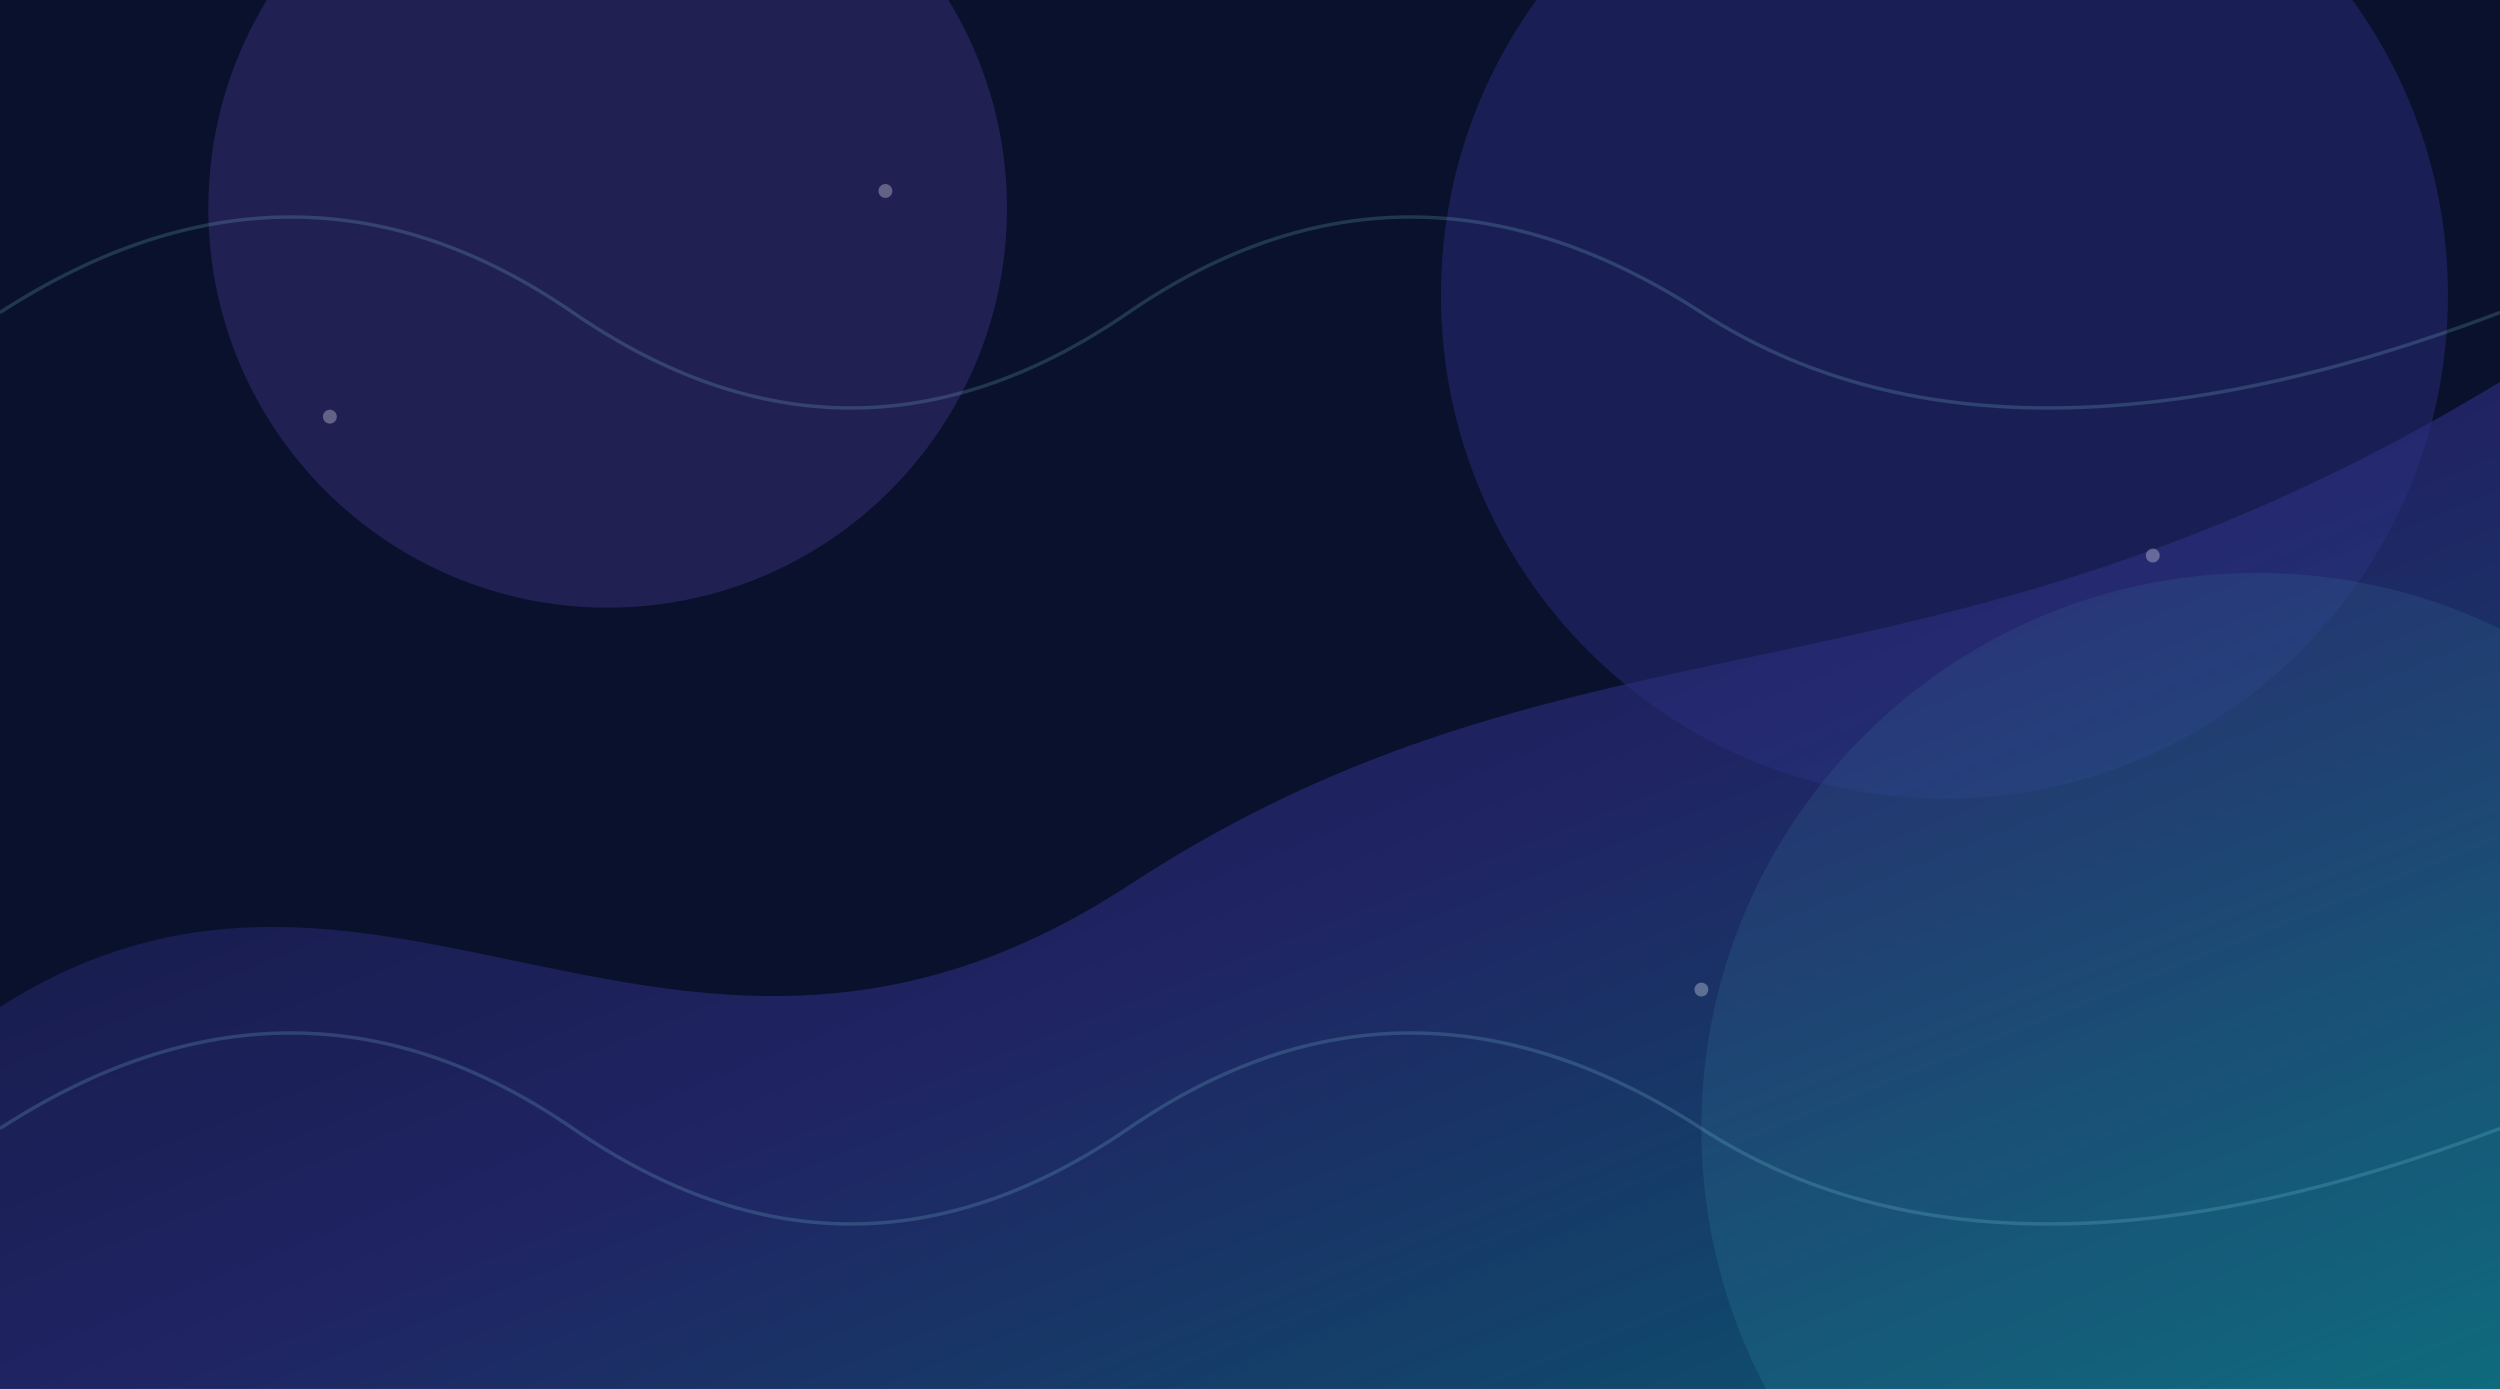
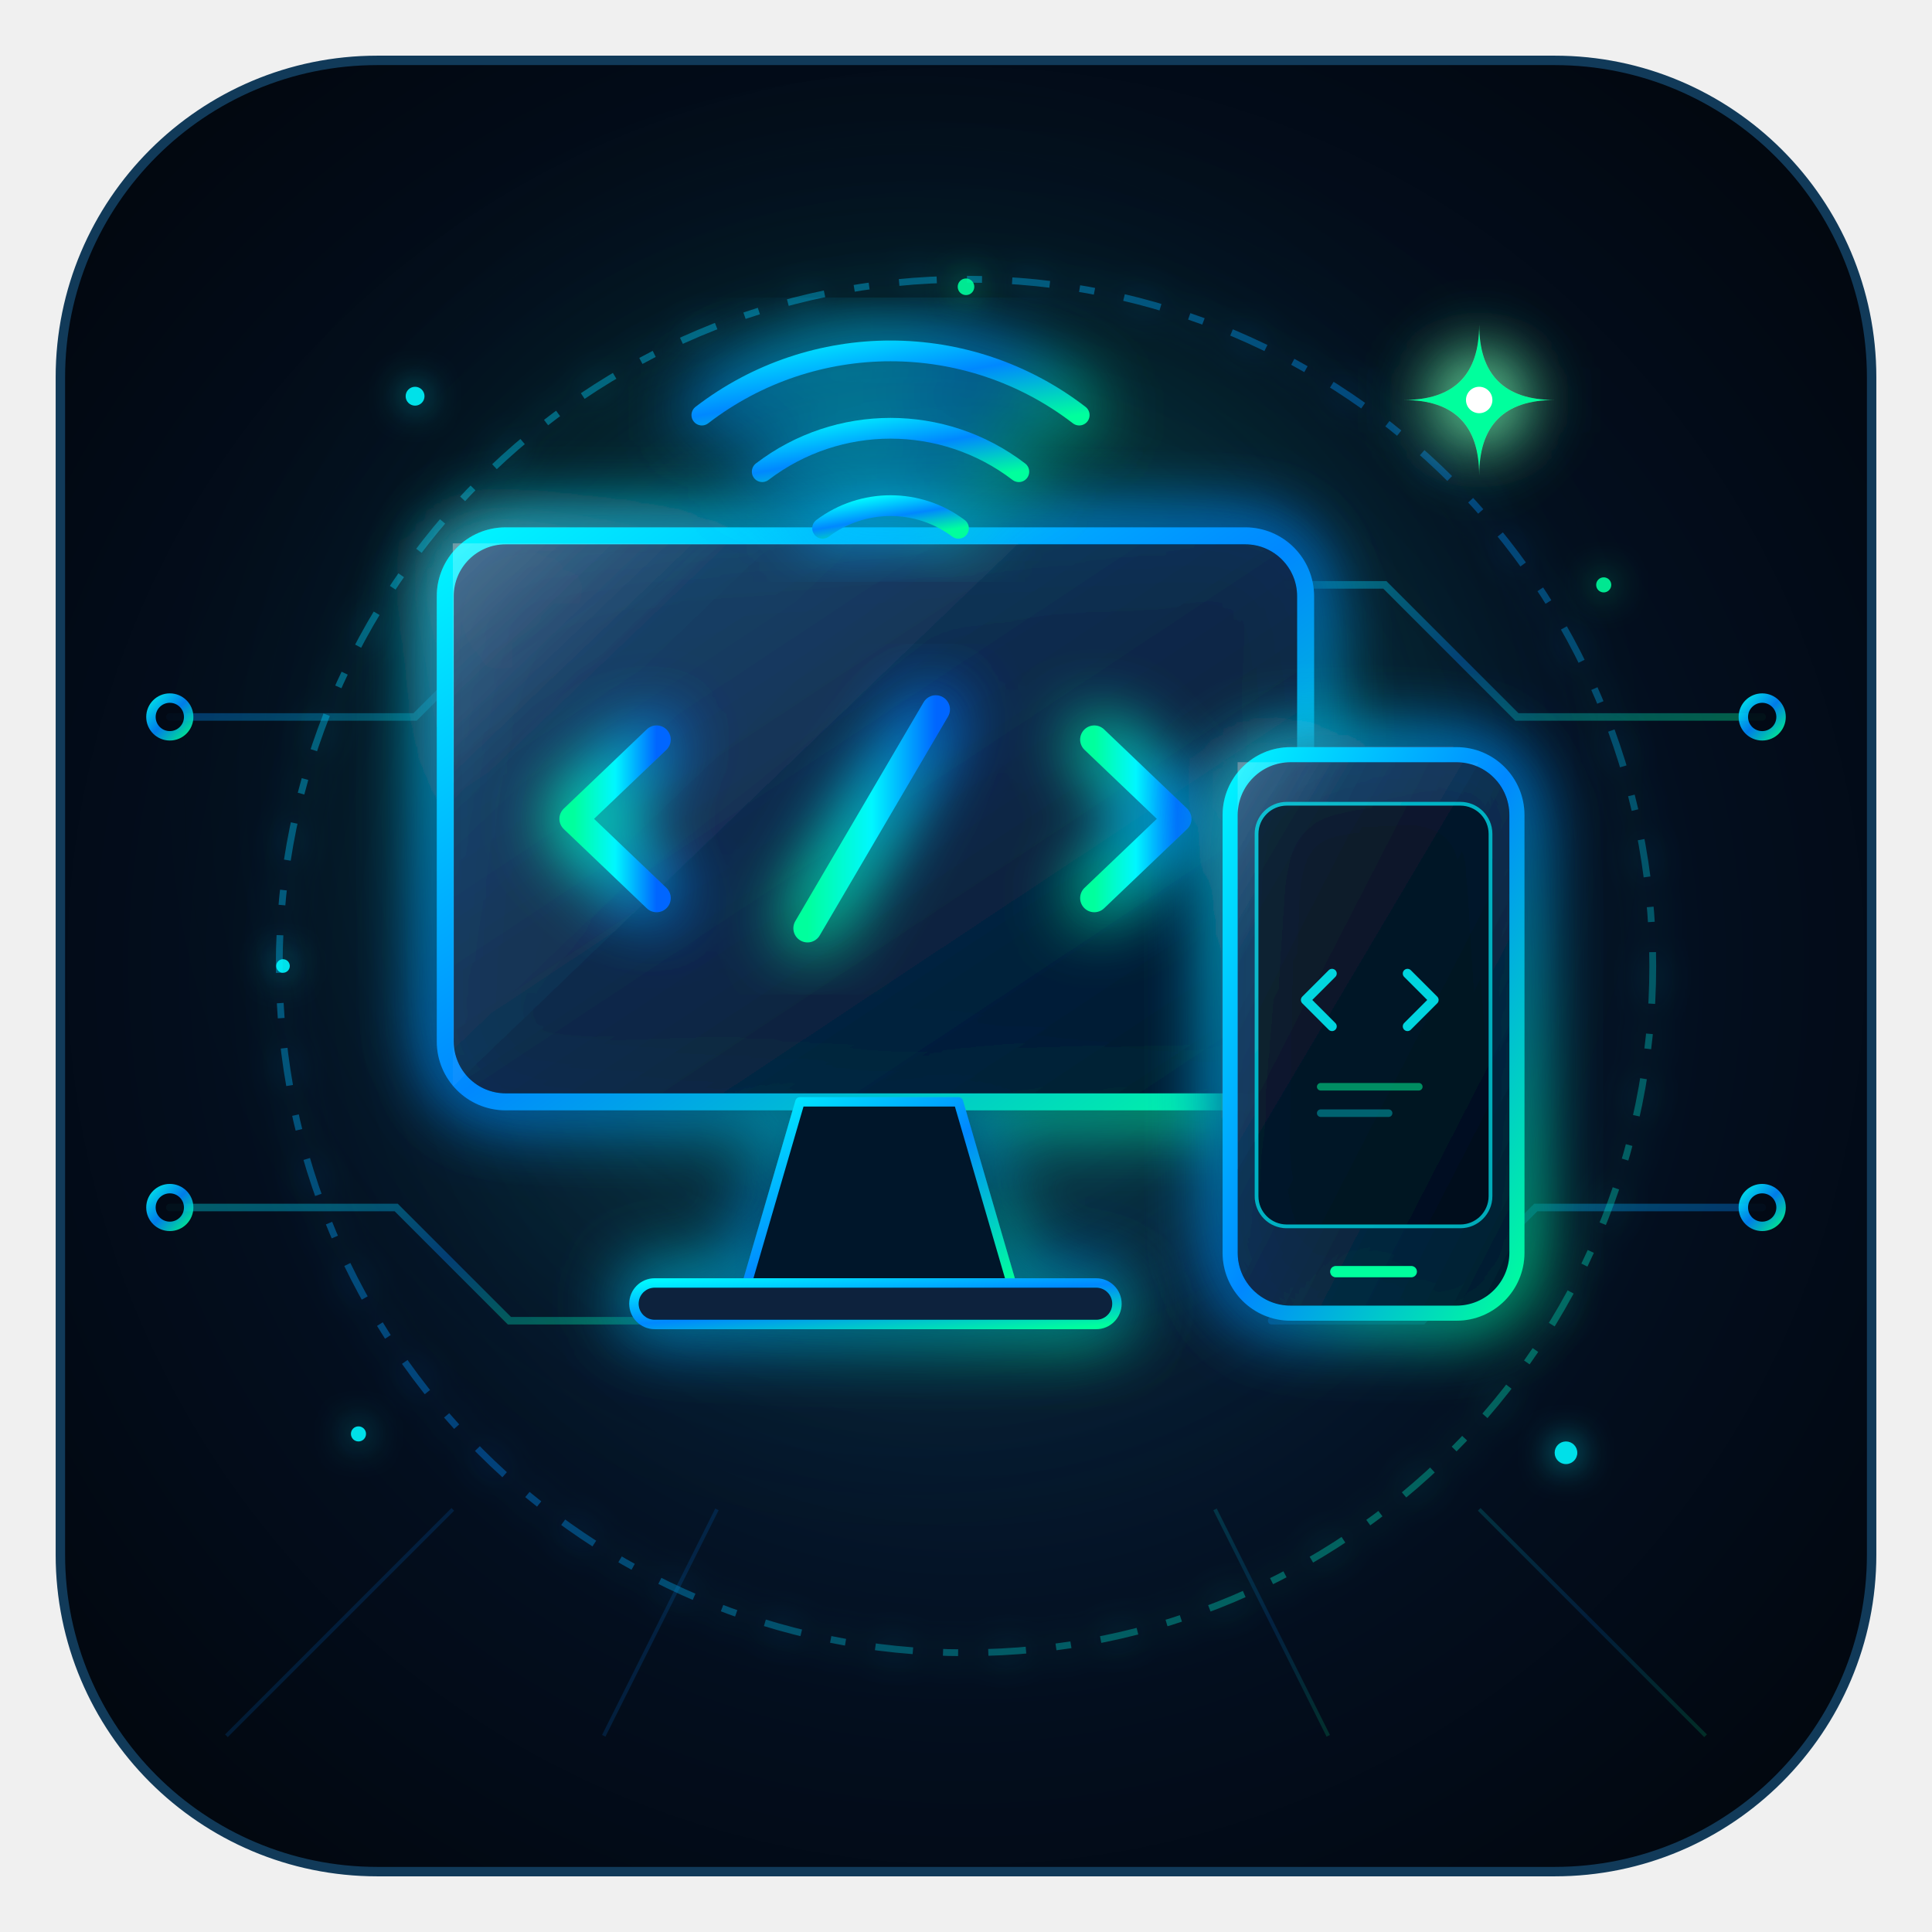
- <svg xmlns="http://www.w3.org/2000/svg" width="1440" height="800" viewBox="0 0 1440 800" role="img" aria-labelledby="title desc">
+ <svg xmlns="http://www.w3.org/2000/svg" viewBox="0 0 512 512" role="img" aria-labelledby="title desc">
  <defs>
-     <linearGradient id="bg" x1="0" y1="0" x2="1" y2="1">
-       <stop stop-color="#10173b" />
-       <stop offset=".52" stop-color="#2A2D7C" />
-       <stop offset="1" stop-color="#087f91" />
+     <radialGradient id="bgGrad" cx="50%" cy="50%" r="75%">
+       <stop offset="0%" stop-color="#0A2C4C" />
+       <stop offset="55%" stop-color="#030E1E" />
+       <stop offset="100%" stop-color="#010408" />
+     </radialGradient>
+     <linearGradient id="neonCyan" x1="0%" y1="0%" x2="100%" y2="100%">
+       <stop offset="0%" stop-color="#00F7FF" />
+       <stop offset="50%" stop-color="#0088FF" />
+       <stop offset="100%" stop-color="#00FF9D" />
    </linearGradient>
-     <linearGradient id="cyan" x1="0" y1="0" x2="1" y2="1">
-       <stop stop-color="#62F5F0" />
-       <stop offset=".55" stop-color="#28A9F6" />
-       <stop offset="1" stop-color="#8A65FF" />
+     <linearGradient id="accentGradient" x1="0%" y1="0%" x2="100%" y2="0%">
+       <stop offset="0%" stop-color="#00FF9D" />
+       <stop offset="50%" stop-color="#00F7FF" />
+       <stop offset="100%" stop-color="#0066FF" />
    </linearGradient>
-     <linearGradient id="coral" x1="0" y1="0" x2="1" y2="1">
-       <stop stop-color="#FF8A83" />
-       <stop offset="1" stop-color="#FF5D9E" />
+     <linearGradient id="glassPanel" x1="0%" y1="0%" x2="100%" y2="100%">
+       <stop offset="0%" stop-color="#0E3D6B" stop-opacity="0.9" />
+       <stop offset="100%" stop-color="#031528" stop-opacity="0.98" />
    </linearGradient>
-     <linearGradient id="screen" x1="0" y1="0" x2="1" y2="1">
-       <stop stop-color="#141E5B" />
-       <stop offset=".55" stop-color="#20266f" />
-       <stop offset="1" stop-color="#087f91" />
+     <linearGradient id="glassReflect" x1="0%" y1="0%" x2="100%" y2="100%">
+       <stop offset="0%" stop-color="#FFFFFF" stop-opacity="0.4" />
+       <stop offset="25%" stop-color="#FFFFFF" stop-opacity="0.08" />
+       <stop offset="100%" stop-color="#FFFFFF" stop-opacity="0" />
    </linearGradient>
-     <linearGradient id="glass" x1="0" y1="0" x2="1" y2="1">
-       <stop stop-color="#A8F8FF" stop-opacity=".26" />
-       <stop offset="1" stop-color="#9A7BFF" stop-opacity=".08" />
-     </linearGradient>
-     <filter id="shadow" x="-40%" y="-40%" width="180%" height="190%">
-       <feDropShadow dx="0" dy="18" stdDeviation="18" flood-color="#020617" flood-opacity=".58" />
+     <radialGradient id="coreAura" cx="50%" cy="45%" r="50%">
+       <stop offset="0%" stop-color="#00F7FF" stop-opacity="0.32" />
+       <stop offset="50%" stop-color="#00FF9D" stop-opacity="0.1" />
+       <stop offset="100%" stop-color="#000000" stop-opacity="0" />
+     </radialGradient>
+     <filter id="ultraGlow" x="-30%" y="-30%" width="160%" height="160%">
+       <feGaussianBlur stdDeviation="9" result="blur1" />
+       <feGaussianBlur stdDeviation="3" result="blur2" />
+       <feMerge>
+         <feMergeNode in="blur1" />
+         <feMergeNode in="blur2" />
+         <feMergeNode in="SourceGraphic" />
+       </feMerge>
    </filter>
-     <filter id="glow">
-       <feGaussianBlur stdDeviation="16" />
+     <filter id="softGlow" x="-20%" y="-20%" width="140%" height="140%">
+       <feGaussianBlur stdDeviation="4.5" result="blur" />
+       <feMerge>
+         <feMergeNode in="blur" />
+         <feMergeNode in="SourceGraphic" />
+       </feMerge>
    </filter>
-     <clipPath id="screenClip">
-       <rect x="95" y="88" width="460" height="300" rx="23" />
-     </clipPath>
  </defs>
-   <rect width="1440" height="800" fill="#09112d" />
-   <circle cx="1120" cy="170" r="290" fill="#2A2D7C" opacity=".5" />
-   <circle cx="1300" cy="650" r="320" fill="#4ECDC4" opacity=".25" />
-   <circle cx="350" cy="120" r="230" fill="#8C65FF" opacity=".18" />
-   <path d="M0 580C220 440 390 680 650 510S1110 420 1440 220V800H0Z" fill="url(#bg)" opacity=".68" />
-   <g fill="none" stroke="#9EEFF7" stroke-opacity=".17" stroke-width="2">
-     <path d="M0 180Q170 70 330 180T650 180T980 180T1440 180" />
-     <path d="M0 650Q170 540 330 650T650 650T980 650T1440 650" />
+   <rect x="16" y="16" width="480" height="480" rx="84" fill="url(#bgGrad)" stroke="#113A59" stroke-width="2.5" />
+   <circle cx="240" cy="230" r="210" fill="url(#coreAura)" />
+   <g stroke="url(#neonCyan)" stroke-width="1" opacity="0.15" fill="none">
+     <path d="M 60 410 L 452 410" />
+     <path d="M 80 430 L 432 430" />
+     <path d="M 100 450 L 412 450" />
+     <path d="M 120 400 L 60 460" />
+     <path d="M 190 400 L 160 460" />
+     <path d="M 256 400 L 256 460" />
+     <path d="M 322 400 L 352 460" />
+     <path d="M 392 400 L 452 460" />
  </g>
-   <g fill="#fff" opacity=".3">
-     <circle cx="190" cy="240" r="4" />
-     <circle cx="510" cy="110" r="4" />
-     <circle cx="980" cy="570" r="4" />
-     <circle cx="1240" cy="320" r="4" />
+   <g stroke="url(#neonCyan)" stroke-width="2" fill="none" opacity="0.35" stroke-linecap="round">
+     <path d="M 45 190 H 110 L 145 155 H 185" />
+     <path d="M 45 320 H 105 L 135 350 H 175" />
+     <path d="M 467 190 H 402 L 367 155 H 327" />
+     <path d="M 467 320 H 407 L 377 350 H 337" />
+   </g>
+   <g fill="#020914" stroke="url(#neonCyan)" stroke-width="2.5" opacity="0.9">
+     <circle cx="45" cy="190" r="5" />
+     <circle cx="45" cy="320" r="5" />
+     <circle cx="467" cy="190" r="5" />
+     <circle cx="467" cy="320" r="5" />
+   </g>
+   <circle cx="256" cy="256" r="182" fill="none" stroke="url(#neonCyan)" stroke-width="1.8" stroke-dasharray="10 8 4 8" opacity="0.4" filter="url(#softGlow)" />
+   <g filter="url(#ultraGlow)">
+     <rect x="118" y="142" width="228" height="150" rx="16" fill="url(#glassPanel)" stroke="url(#neonCyan)" stroke-width="4.5" />
+     <path d="M 120 144 L 270 144 L 120 288 Z" fill="url(#glassReflect)" opacity="0.6" />
+     <path d="M 212 292 L 198 340 H 268 L 254 292 Z" fill="#06182B" stroke="url(#neonCyan)" stroke-width="2.5" stroke-linejoin="round" />
+     <rect x="168" y="340" width="128" height="11" rx="5.5" fill="#07223D" stroke="url(#neonCyan)" stroke-width="2.5" />
+   </g>
+   <g fill="none" stroke="url(#accentGradient)" stroke-width="7.5" stroke-linecap="round" stroke-linejoin="round" filter="url(#ultraGlow)">
+     <path d="M 174 196 L 152 217 L 174 238" />
+     <path d="M 290 196 L 312 217 L 290 238" />
+     <path d="M 248 188 L 214 246" />
+   </g>
+   <g filter="url(#ultraGlow)">
+     <rect x="326" y="200" width="76" height="148" rx="16" fill="url(#glassPanel)" stroke="url(#neonCyan)" stroke-width="4" />
+     <path d="M 328 202 L 392 202 L 328 310 Z" fill="url(#glassReflect)" opacity="0.5" />
+     <rect x="333" y="213" width="62" height="112" rx="8" fill="#010A14" stroke="#00F7FF" stroke-width="1" opacity="0.65" />
+     <line x1="354" y1="337" x2="374" y2="337" stroke="#00FF9D" stroke-width="3" stroke-linecap="round" />
+   </g>
+   <g fill="none" stroke="#00F7FF" stroke-width="2.5" stroke-linecap="round" stroke-linejoin="round" opacity="0.85">
+     <path d="M 353 258 L 346 265 L 353 272" />
+     <path d="M 373 258 L 380 265 L 373 272" />
+     <line x1="350" y1="288" x2="376" y2="288" stroke="#00FF9D" stroke-width="2" opacity="0.6" />
+     <line x1="350" y1="295" x2="368" y2="295" stroke="#00F7FF" stroke-width="2" opacity="0.4" />
+   </g>
+   <g fill="none" stroke="url(#neonCyan)" stroke-width="5.5" stroke-linecap="round" filter="url(#ultraGlow)">
+     <path d="M 186 110 A 82 82 0 0 1 286 110" />
+     <path d="M 202 125 A 56 56 0 0 1 270 125" />
+     <path d="M 218 140 A 30 30 0 0 1 254 140" />
+   </g>
+   <g transform="translate(392, 106)" filter="url(#ultraGlow)">
+     <path d="M 0 -20 Q 0 0 20 0 Q 0 0 0 20 Q 0 0 -20 0 Q 0 0 0 -20 Z" fill="#00FF9D" />
+     <circle cx="0" cy="0" r="3.5" fill="#FFFFFF" />
+   </g>
+   <g fill="#00F7FF" opacity="0.9" filter="url(#softGlow)">
+     <circle cx="110" cy="105" r="2.5" />
+     <circle cx="415" cy="385" r="3" />
+     <circle cx="95" cy="380" r="2" />
+     <circle cx="256" cy="76" r="2.2" fill="#00FF9D" />
+     <circle cx="425" cy="155" r="2" fill="#00FF9D" />
+     <circle cx="75" cy="256" r="1.8" />
  </g>
</svg>
